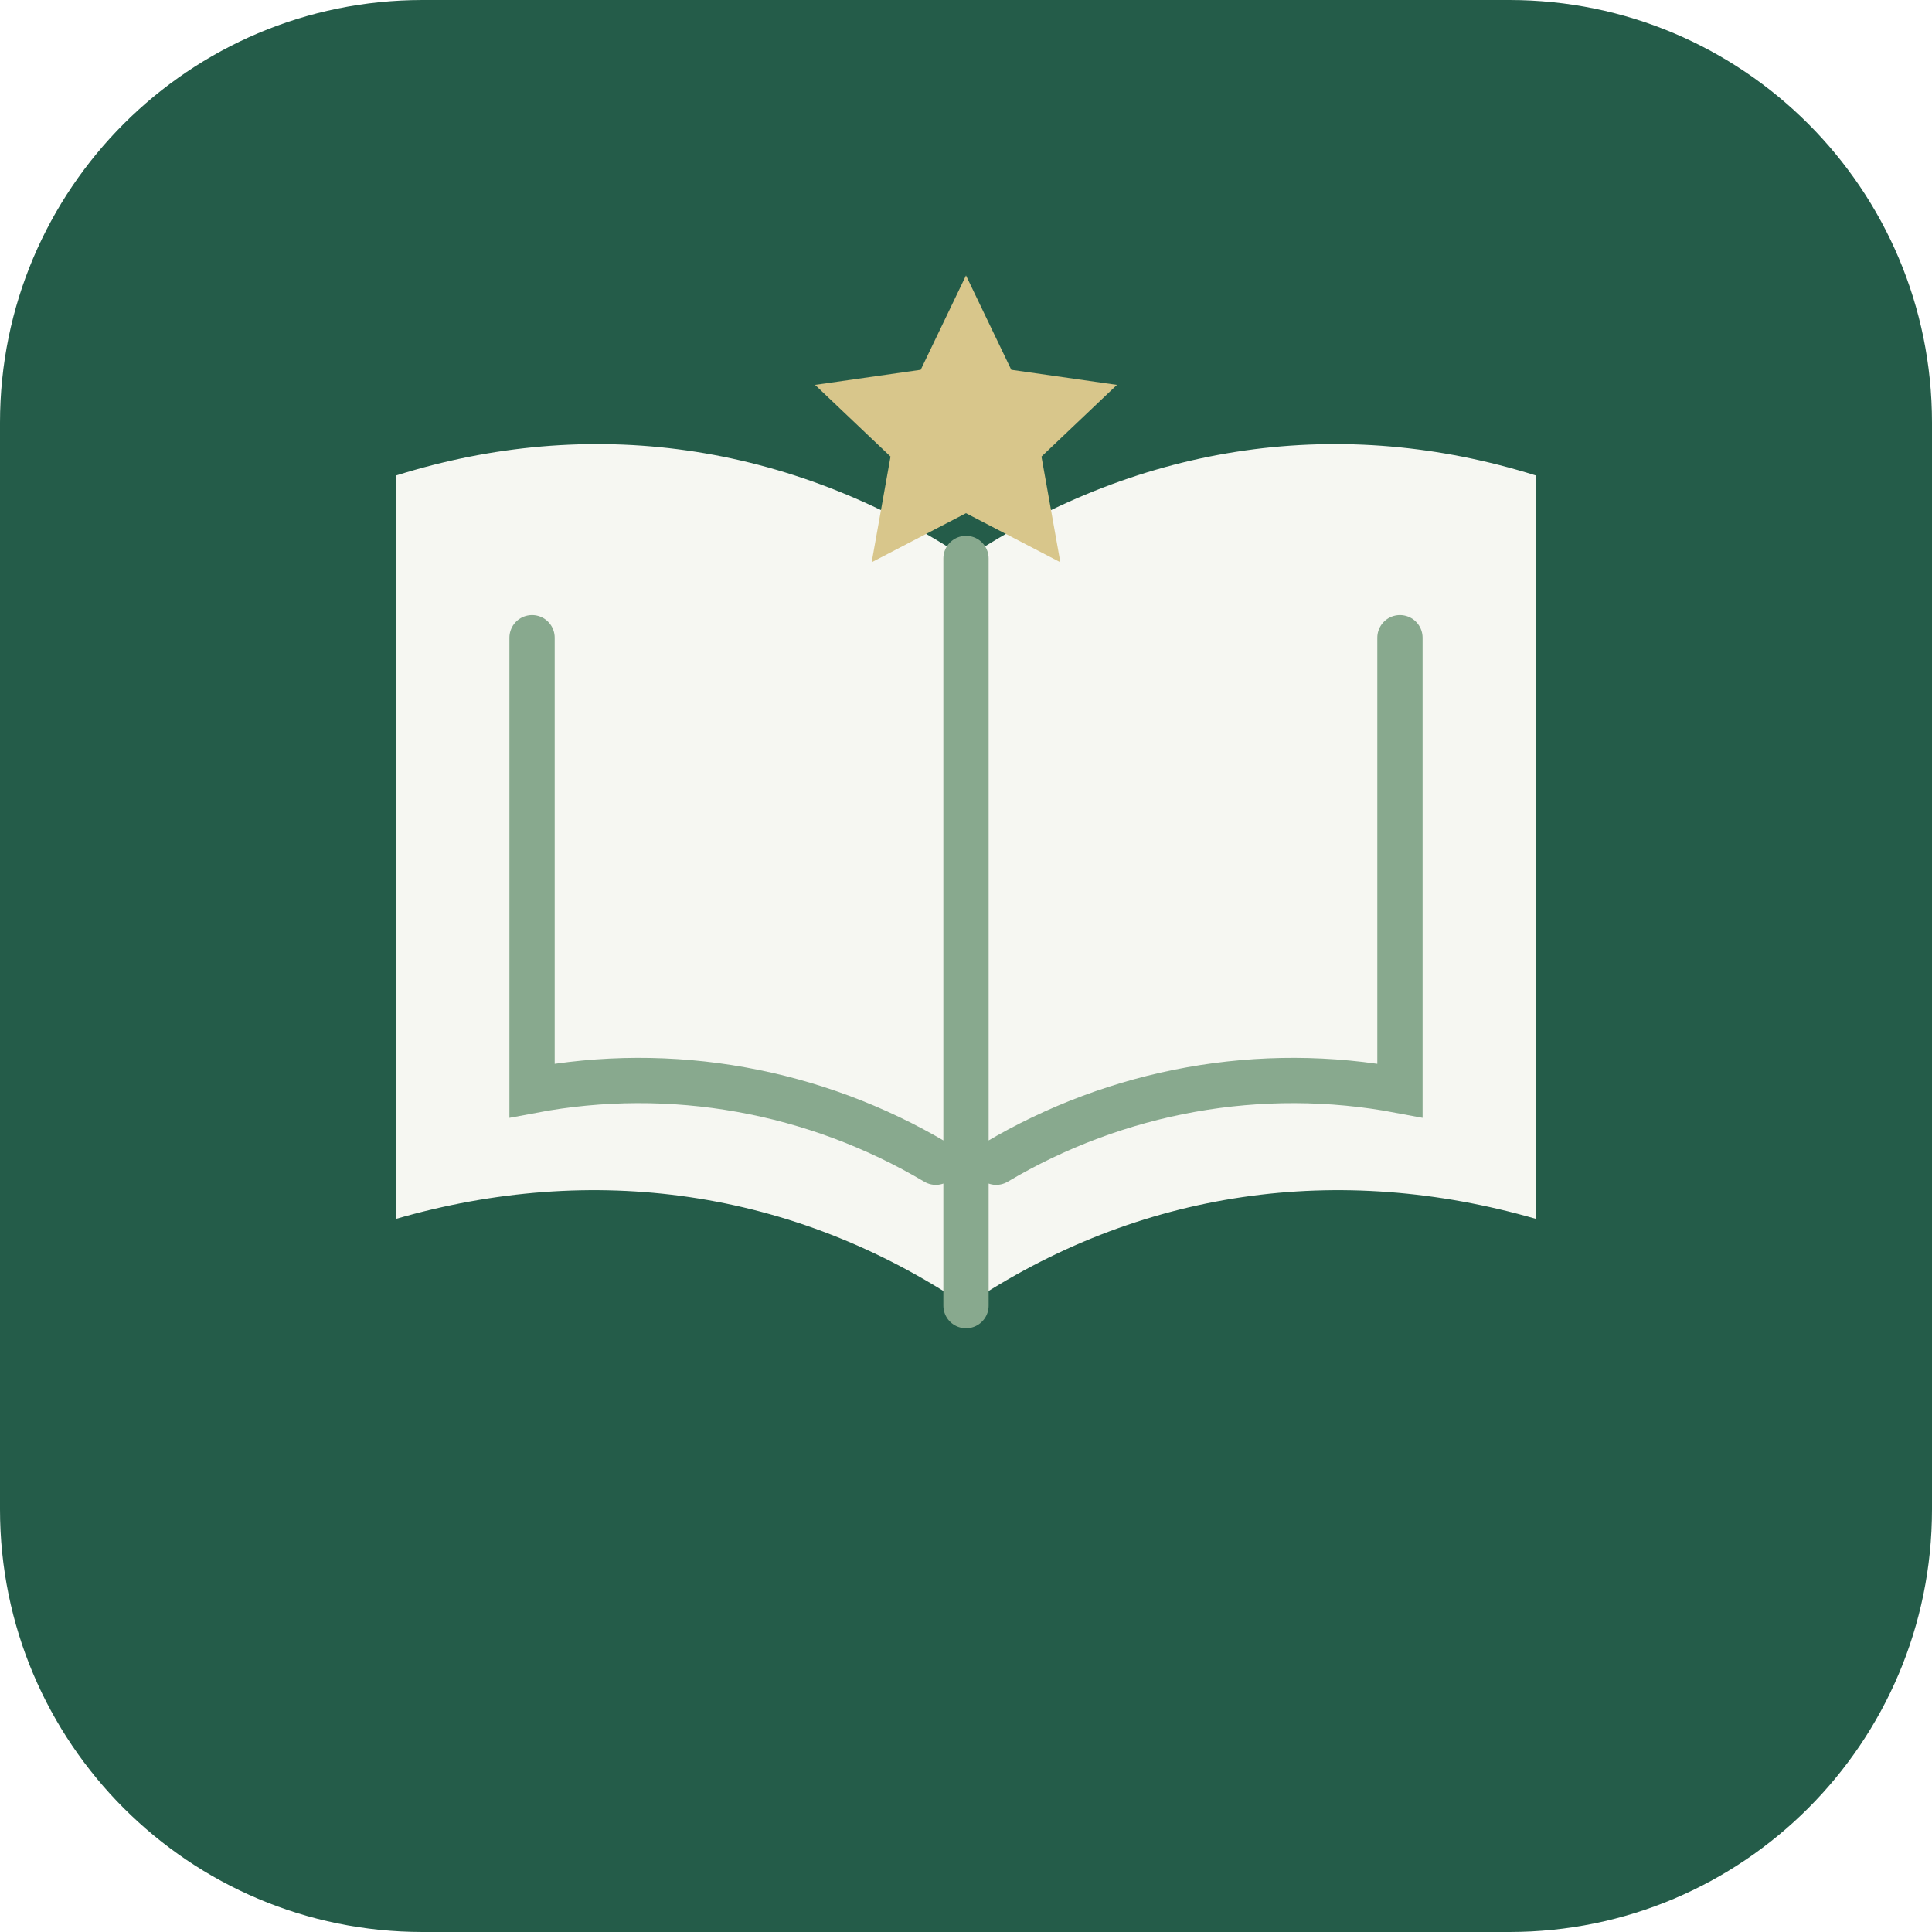
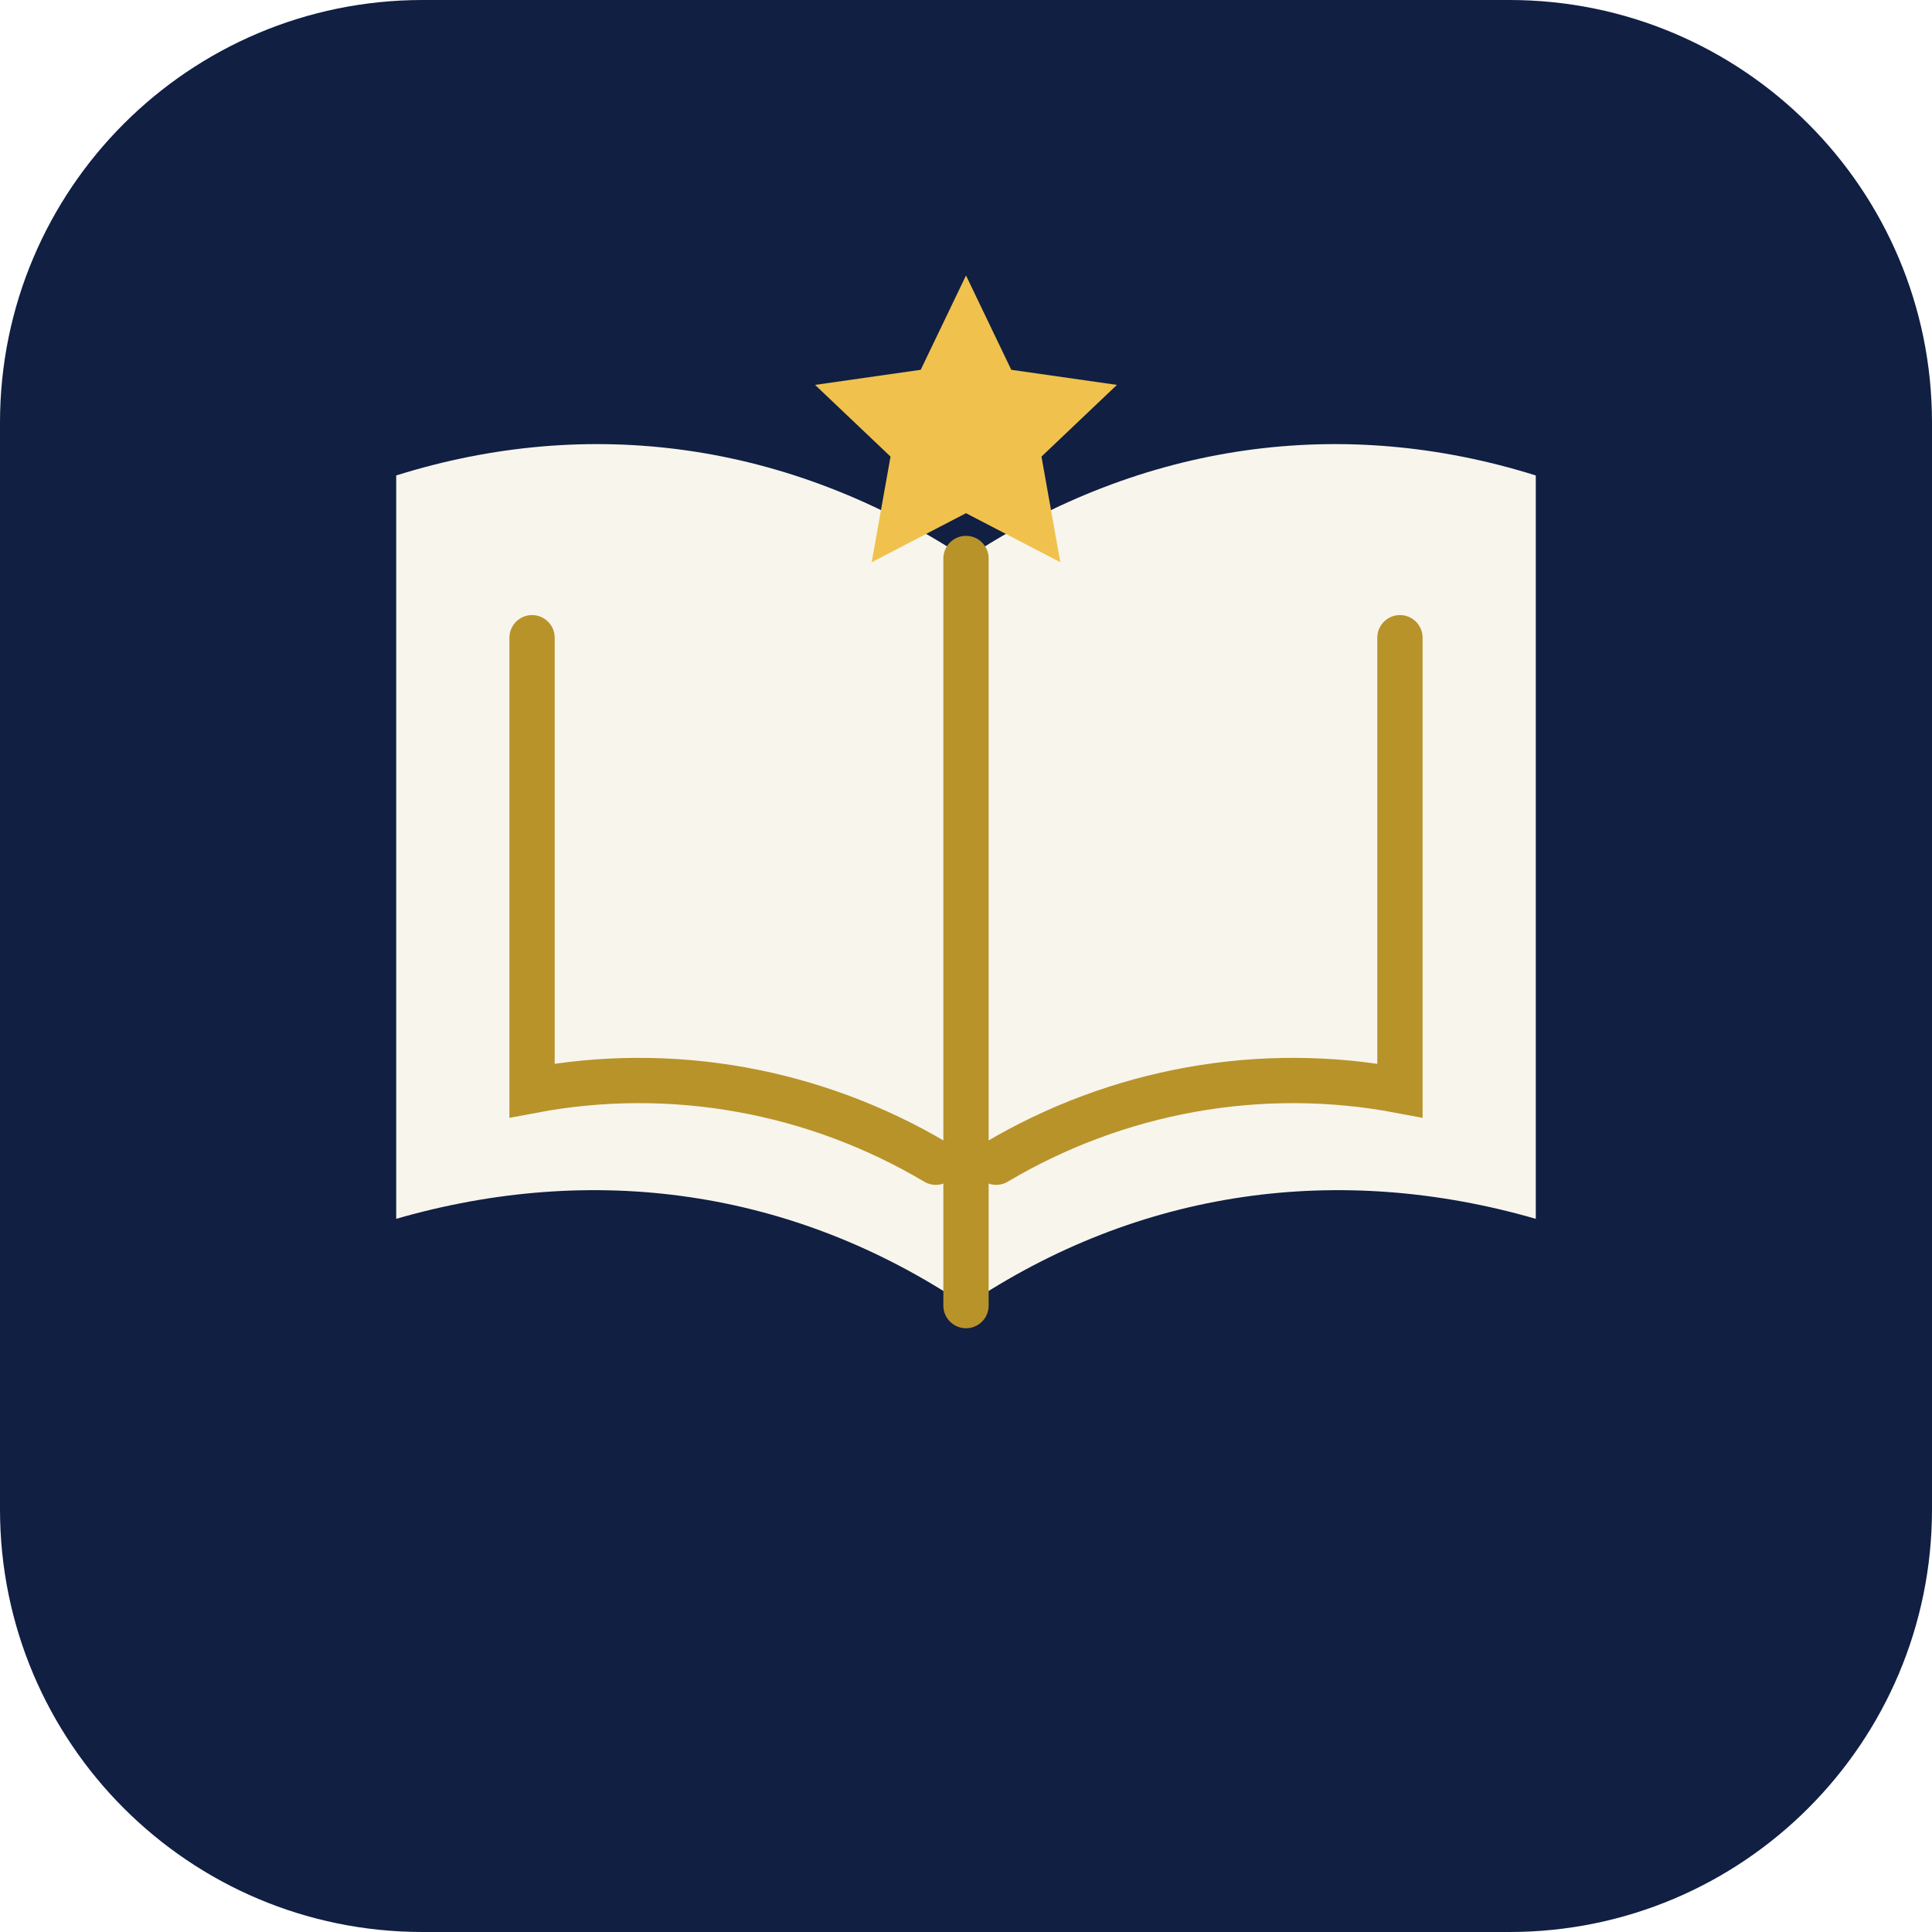
<svg xmlns="http://www.w3.org/2000/svg" viewBox="0 0 512 512">
-   <rect width="512" height="512" rx="112" fill="#245c49" />
-   <path d="M256 148c-47-31-100-38-151-22v197c52-15 105-8 151 23 46-31 99-38 151-23V126c-51-16-104-9-151 22Z" fill="#f6f7f2" />
-   <path d="M256 148v198M141 169v120c37-7 75 0 107 19M371 169v120c-37-7-75 0-107 19" fill="none" stroke="#88a98e" stroke-linecap="round" stroke-width="12" />
-   <path d="m256 73 12 25 28 4-20 19 5 28-25-13-25 13 5-28-20-19 28-4 12-25Z" fill="#d8c68b" />
+   <rect width="512" height="512" rx="112" fill="#101f42" />
+   <path d="M256 148c-47-31-100-38-151-22v197c52-15 105-8 151 23 46-31 99-38 151-23V126c-51-16-104-9-151 22Z" fill="#f8f5ec" />
+   <path d="M256 148v198M141 169v120c37-7 75 0 107 19M371 169v120c-37-7-75 0-107 19" fill="none" stroke="#b8932a" stroke-linecap="round" stroke-width="12" />
+   <path d="m256 73 12 25 28 4-20 19 5 28-25-13-25 13 5-28-20-19 28-4 12-25Z" fill="#f0c24d" />
</svg>
